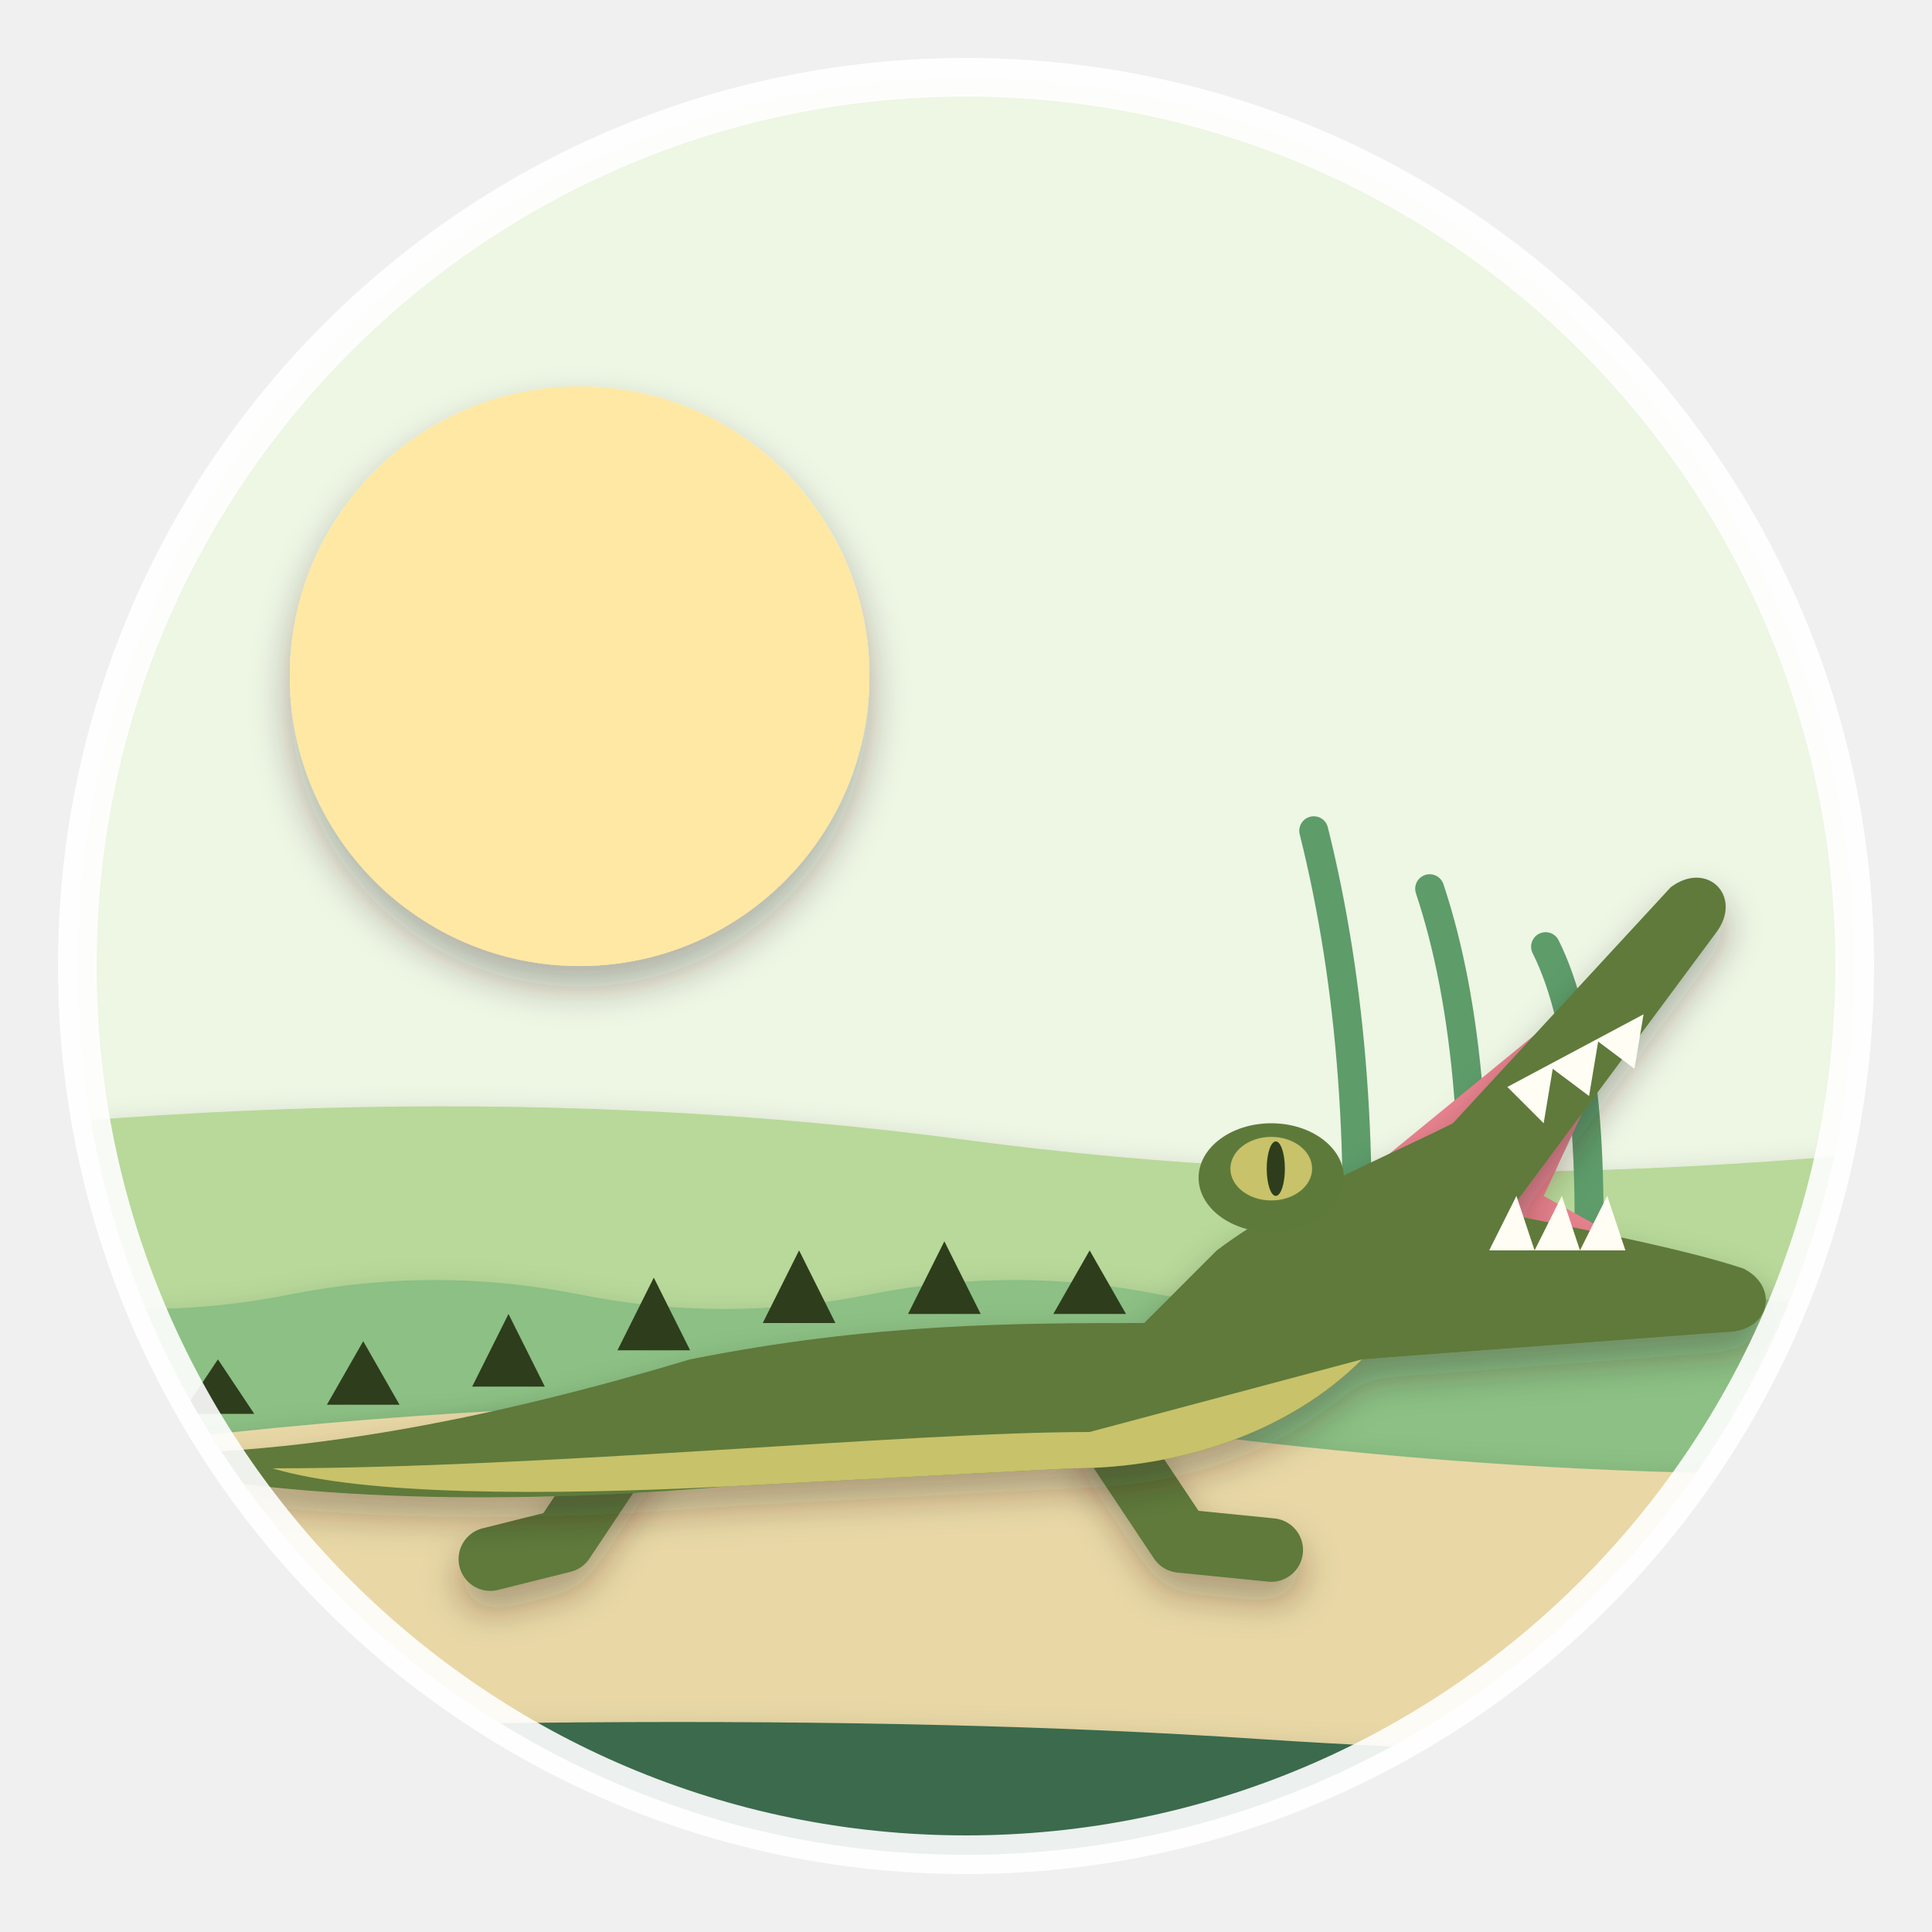
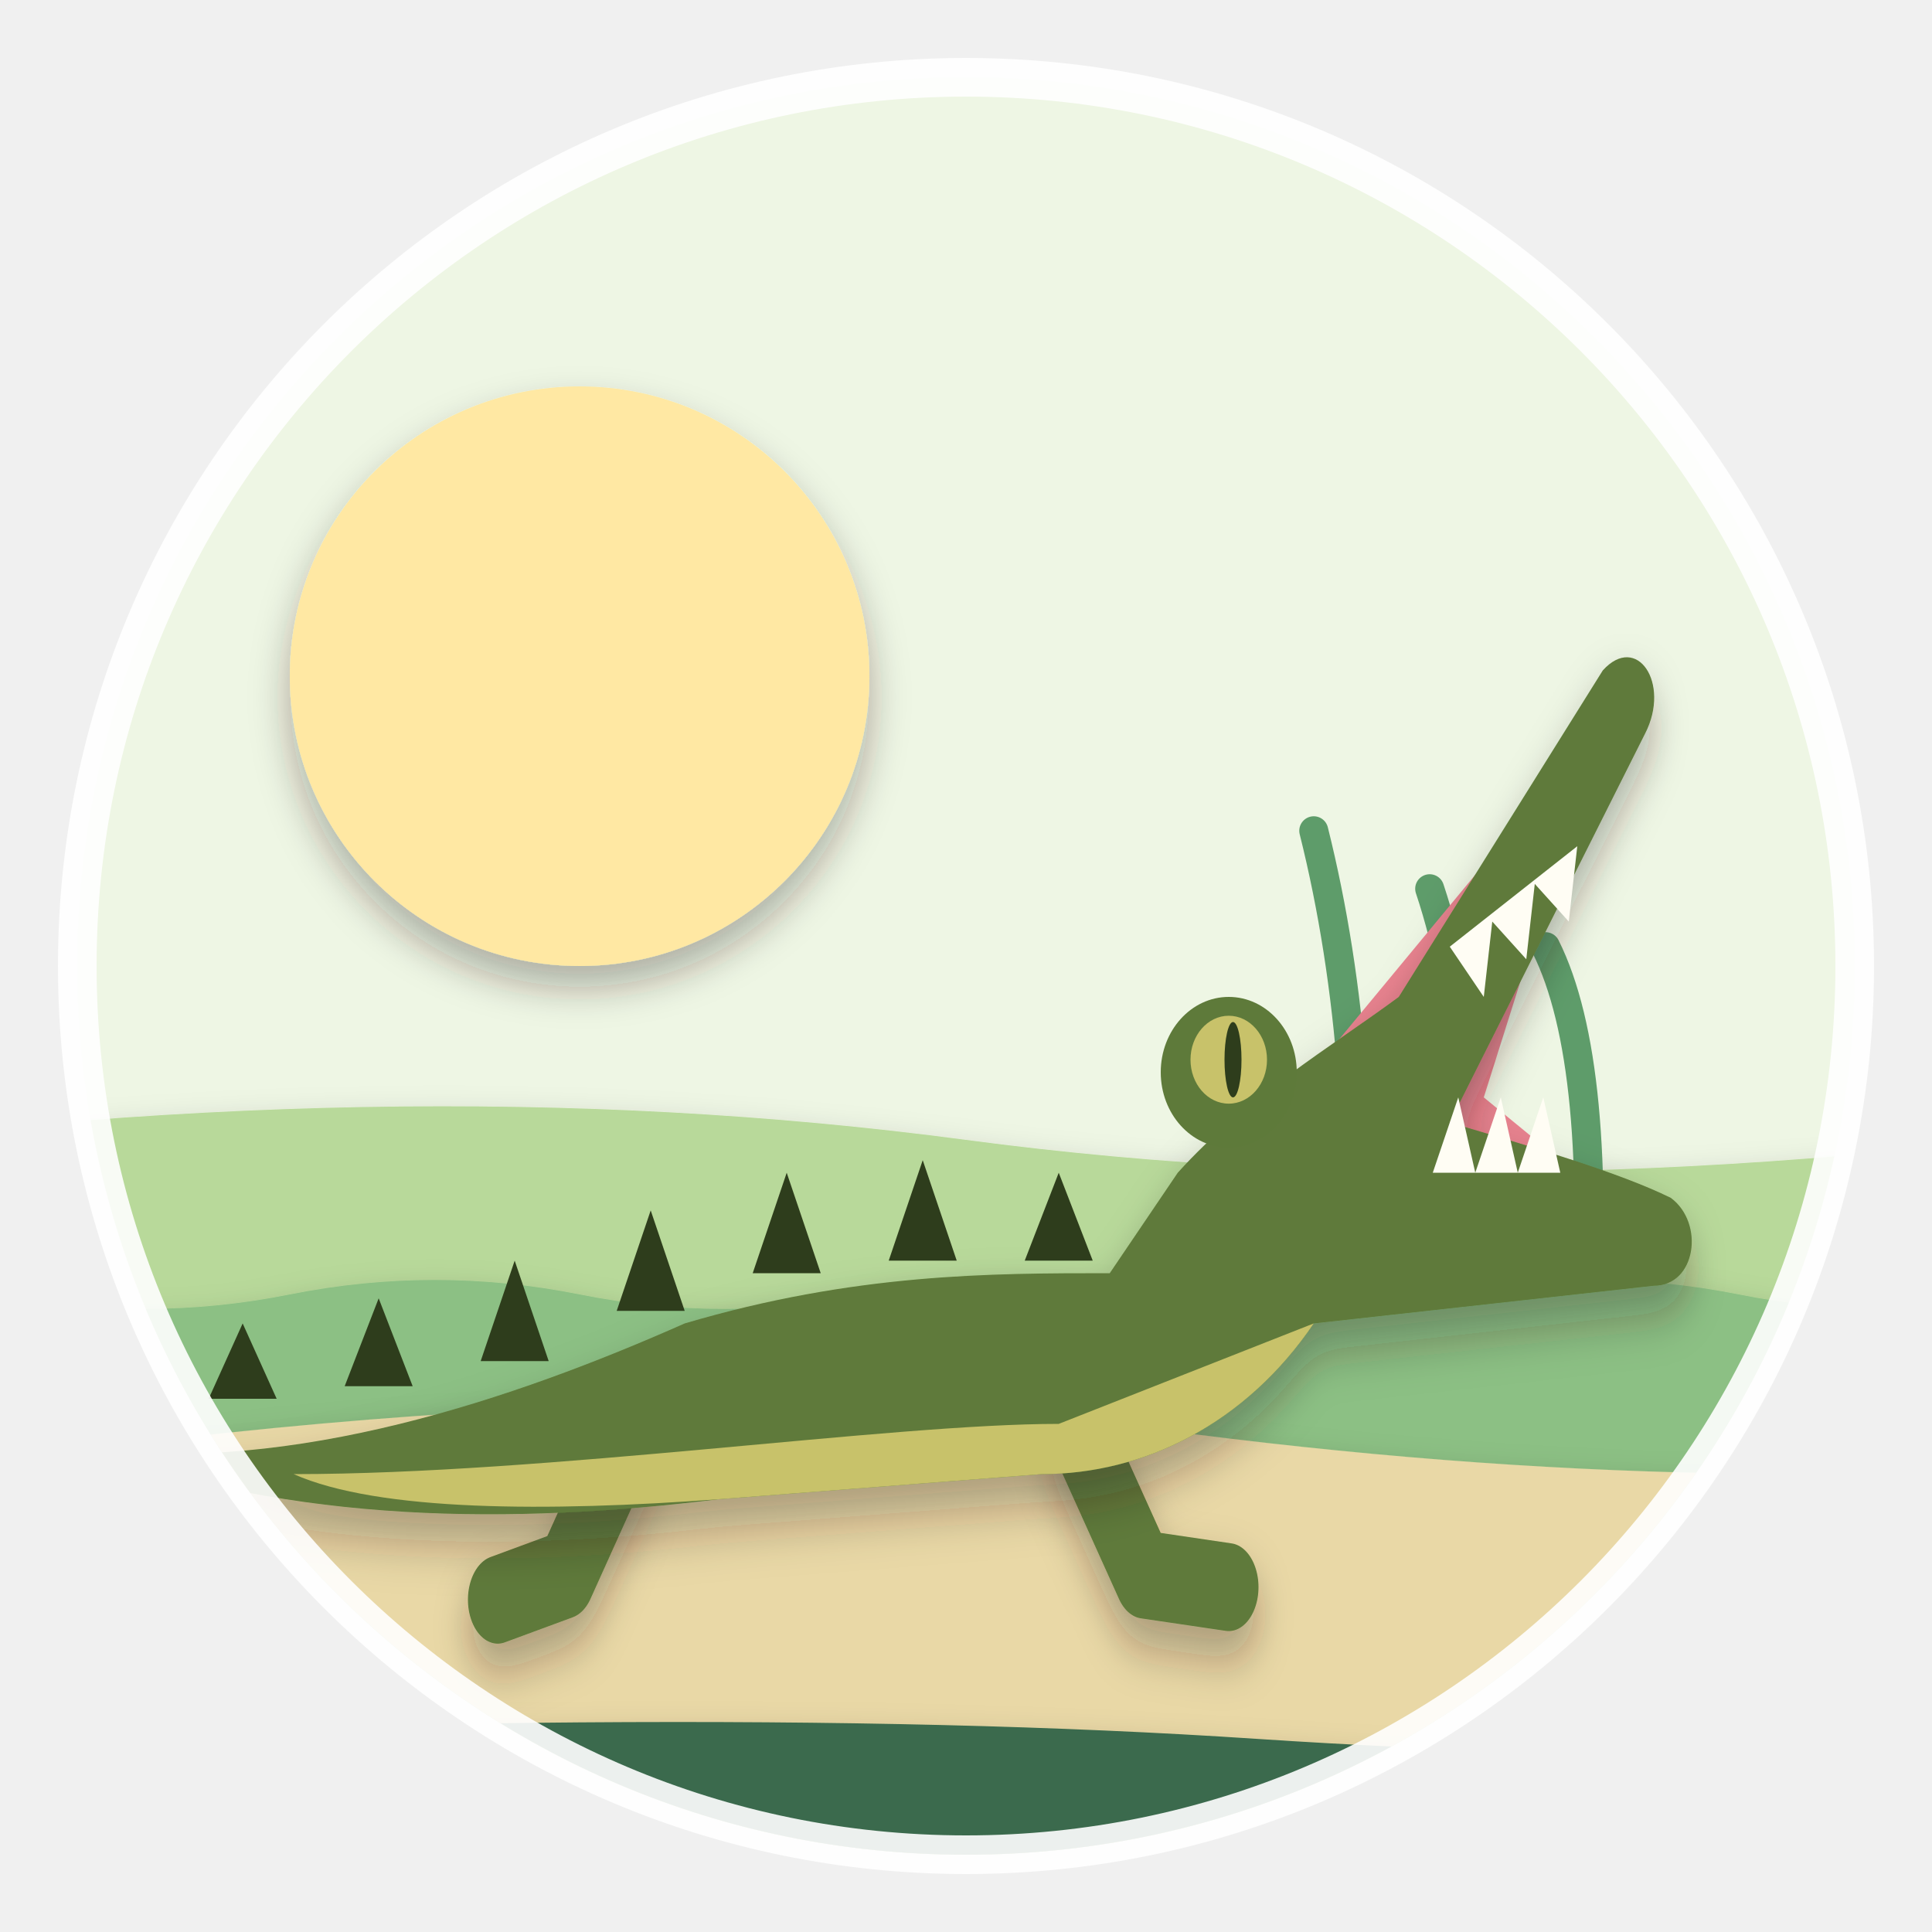
<svg xmlns="http://www.w3.org/2000/svg" viewBox="0 0 200 200" width="200" height="200">
  <defs>
    <clipPath id="clip">
      <circle cx="100" cy="100" r="92" />
    </clipPath>
    <filter id="ps" x="-20%" y="-20%" width="140%" height="140%">
      <feDropShadow dx="0" dy="2.2" stdDeviation="2" flood-color="#2a1f14" flood-opacity=".33" />
    </filter>
    <filter id="psl" filterUnits="userSpaceOnUse" x="-400" y="-400" width="1000" height="1000">
      <feDropShadow dx="0" dy="2.2" stdDeviation="2" flood-color="#2a1f14" flood-opacity=".33" />
    </filter>
  </defs>
  <g clip-path="url(#clip)">
    <rect width="200" height="200" fill="#EEF6E4" />
    <circle filter="url(#ps)" cx="60" cy="70" r="30" fill="#FFE8A3" />
    <path filter="url(#ps)" d="M-30 120.4 Q40 110 100 118 T230 114.8 L230 230 L-30 230Z" fill="#B8D99A" />
    <path d="M140 140 Q142 110 136 86" fill="none" stroke="#5E9C6A" stroke-width="3" stroke-linecap="round" stroke-linejoin="round" />
    <path d="M152 140 Q154 110 148 92" fill="none" stroke="#5E9C6A" stroke-width="3" stroke-linecap="round" stroke-linejoin="round" />
    <path d="M164 140 Q166 110 160 98" fill="none" stroke="#5E9C6A" stroke-width="3" stroke-linecap="round" stroke-linejoin="round" />
    <path filter="url(#ps)" d="M-30 134 Q-15.0 131 0 134 T30 134 T60 134 T90 134 T120 134 T150 134 T180 134 T210 134 T240 134 L230 230 L-30 230Z" fill="#8CC084" />
    <path filter="url(#ps)" d="M-30 156 Q60 140 120 148 T230 150 L230 230 L-30 230Z" fill="#E9D8A6" />
-     <g transform="translate(94 152) scale(.94) translate(-100 -152)">
+     <g transform="translate(92 150) scale(.88 1.3) translate(-100 -150)">
      <path filter="url(#psl)" d="M70 148 L62 160 L54 162" fill="none" stroke="#5E7A3A" stroke-width="7" stroke-linecap="round" stroke-linejoin="round" />
      <path filter="url(#psl)" d="M122 148 L130 160 L140 161" fill="none" stroke="#5E7A3A" stroke-width="7" stroke-linecap="round" stroke-linejoin="round" />
      <path d="M140 128 L184 92 L170 122 L188 132 L150 136Z" fill="#E8838F" />
      <path filter="url(#ps)" d="M6 150 C30 152 56 146 76 140 C96 136 112 136 126 136 L134 128 C142 122 152 118 160 114 L184 88 C188 85 192 89 189 93 L166 124 C176 126 186 128 192 130 C196 132 195 137 190 137 L150 140 C142 148 130 152 118 152 L80 154 C56 156 30 156 6 150Z" fill="#5E7A3A" />
      <path d="M166 110 l4 4 l1 -6 l4 3 l1 -6 l4 3 l1 -6Z M164 128 l3 -6 l2 6 l3 -6 l2 6 l3 -6 l2 6Z" fill="#FFFDF4" />
      <path d="M30 152 C60 152 100 148 120 148 L150 140 C142 148 130 152 118 152 L80 154 C60 155 40 155 30 152Z" fill="#C8C26A" />
      <path d="M132 120 a8 6 0 1 0 16 0 a8 6 0 1 0 -16 0Z" fill="#5E7A3A" />
      <path d="M135.5 119 a4.5 3.5 0 1 0 9.0 0 a4.5 3.5 0 1 0 -9.0 0Z" fill="#C8C26A" />
      <path d="M139.5 119 a1 3 0 1 0 2 0 a1 3 0 1 0 -2 0Z" fill="#2E3D1C" />
      <path d="M20 146 l4 -6 l4 6Z M36 145 l4 -7 l4 7Z M52 143 l4 -8 l4 8Z M68 139 l4 -8 l4 8Z M84 136 l4 -8 l4 8Z M100 135 l4 -8 l4 8Z M116 135 l4 -7 l4 7Z" fill="#2E3D1C" />
    </g>
    <path filter="url(#ps)" d="M-30 181.2 Q70 176 130 180 T260 178.4 L230 230 L-30 230Z" fill="#3A6B4E" />
  </g>
  <circle cx="100" cy="100" r="92" fill="none" stroke="#fff" stroke-width="4" opacity=".9" />
</svg>
